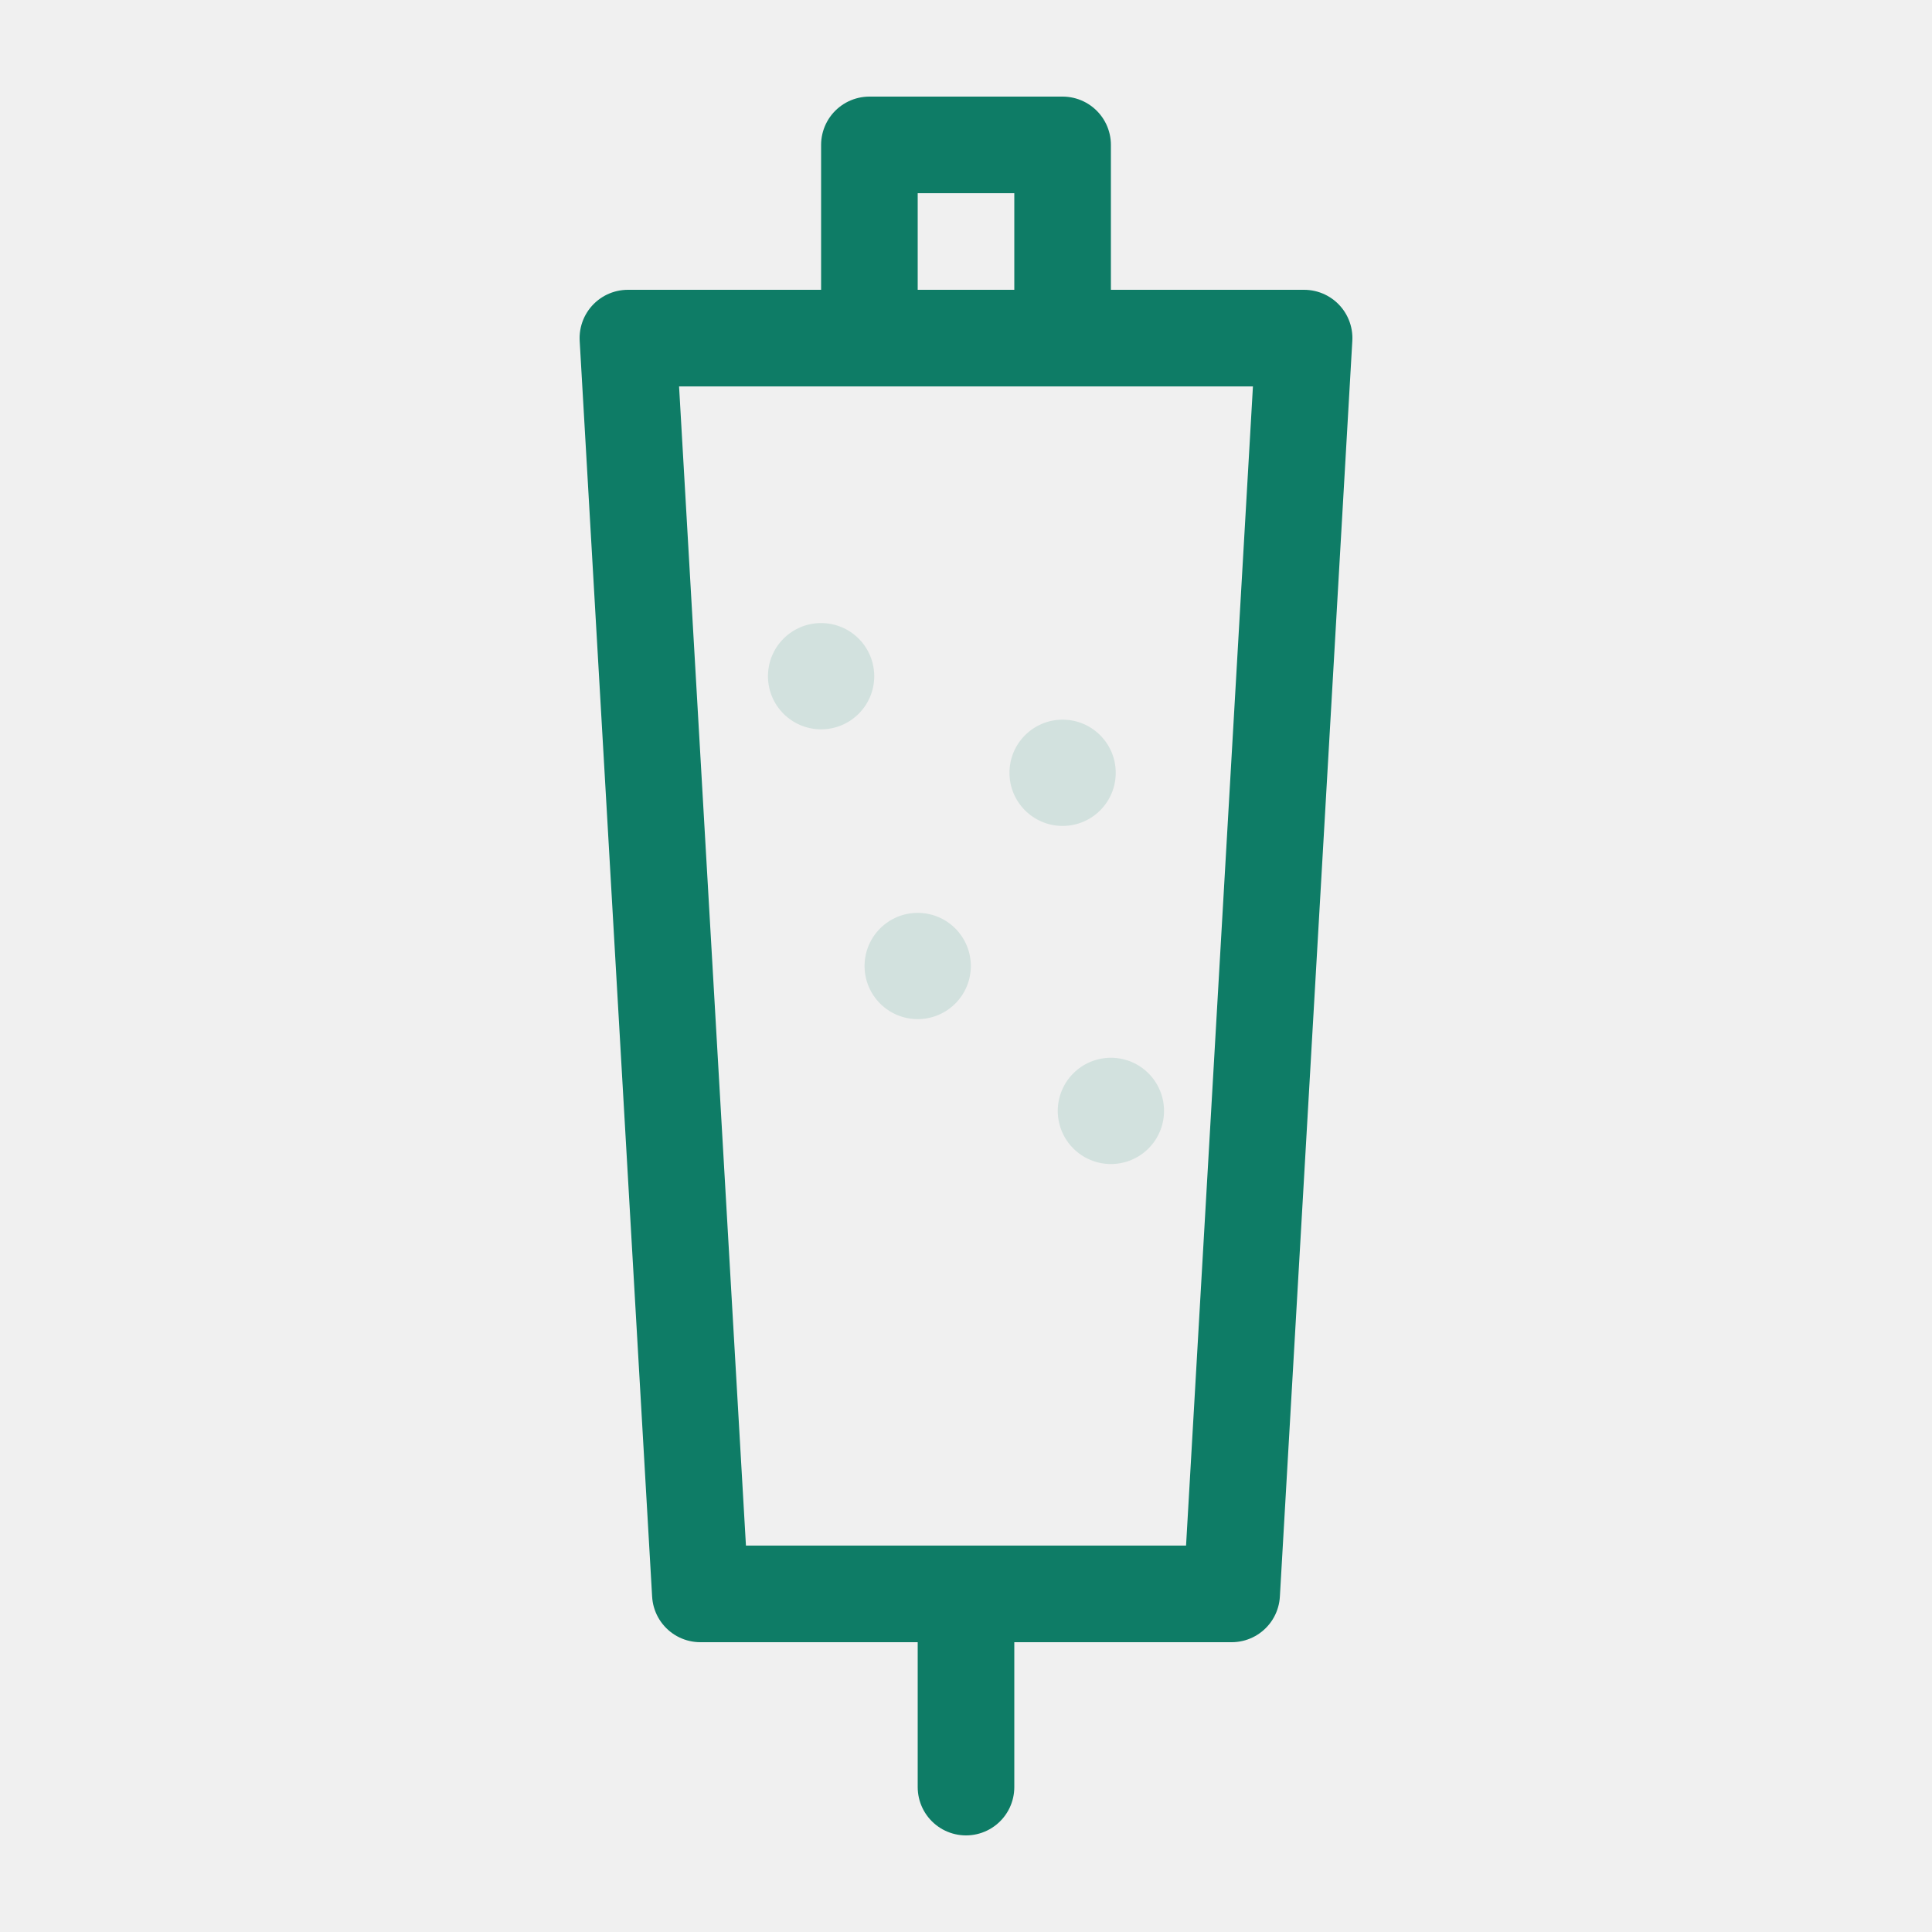
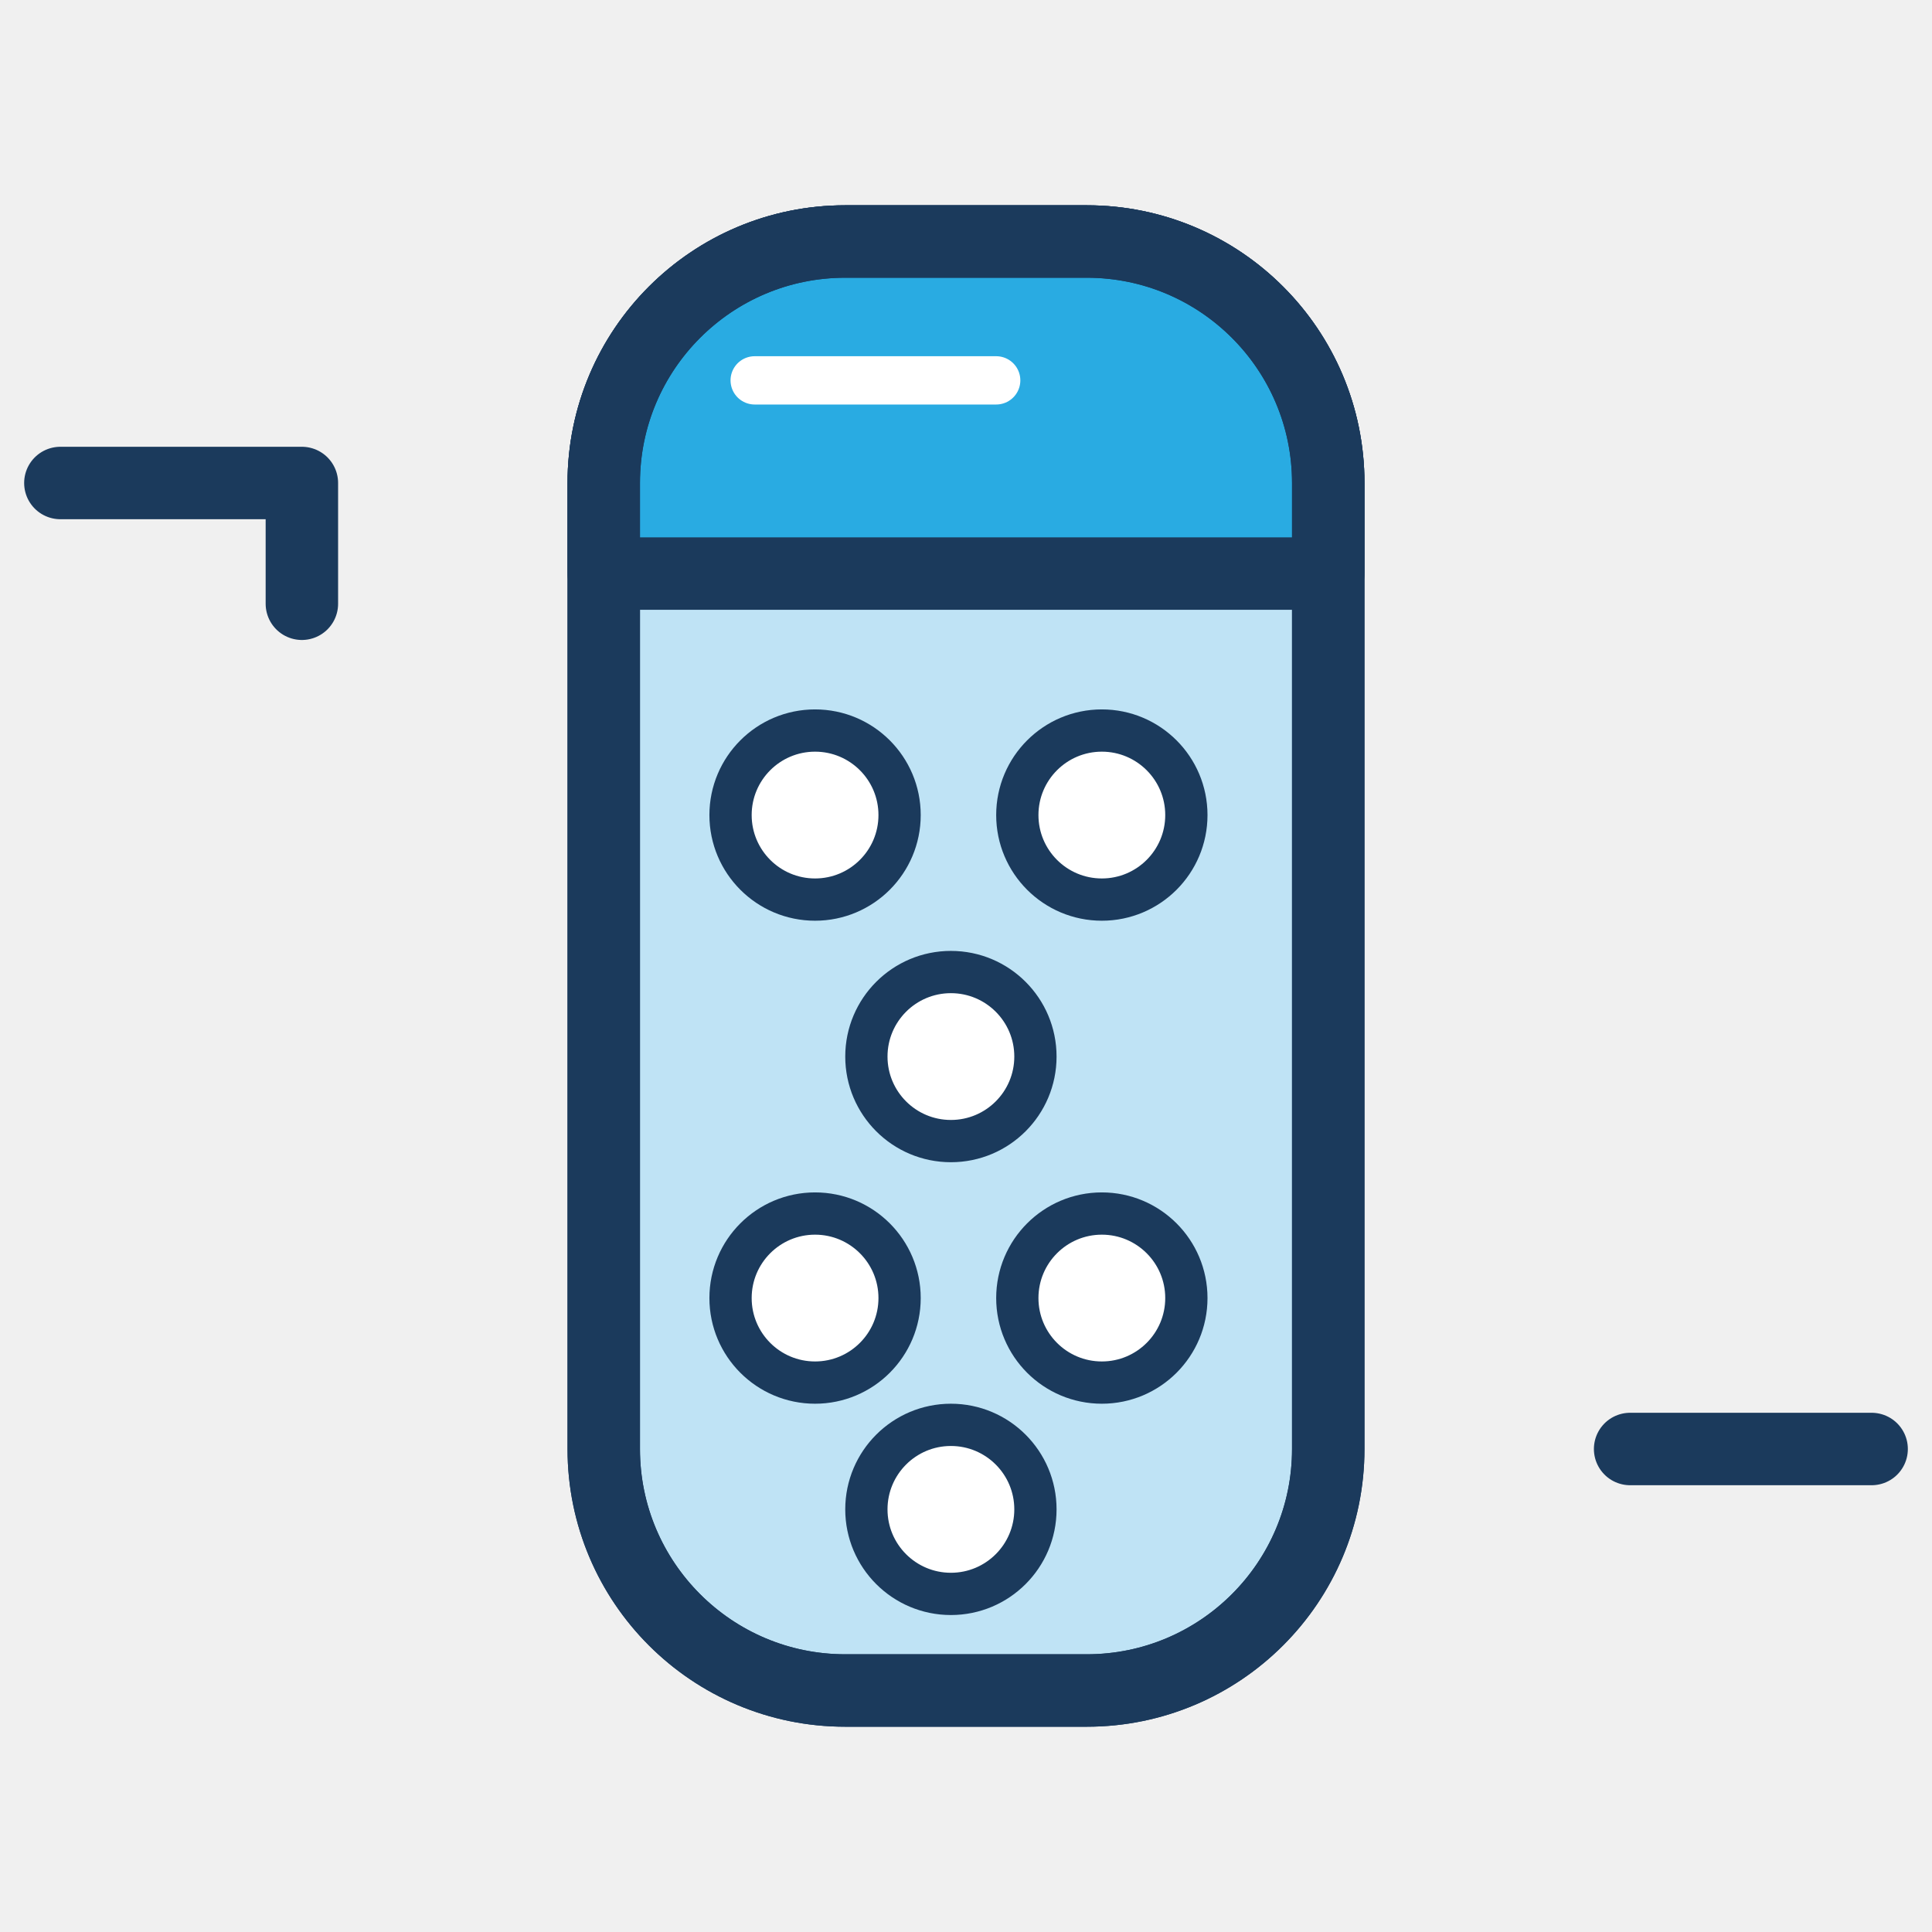
- <svg xmlns="http://www.w3.org/2000/svg" viewBox="0 0 40 40" fill="none" stroke="#0E7C66" stroke-width="2" stroke-linecap="round" stroke-linejoin="round">
-   <path d="M13 7h14l-1.5 26h-11z" />
-   <circle cx="17" cy="14" r="1.1" fill="#0E7C66" fill-opacity="0.13" stroke="none" />
-   <circle cx="22" cy="16" r="1.1" fill="#0E7C66" fill-opacity="0.13" stroke="none" />
-   <circle cx="19" cy="20" r="1.1" fill="#0E7C66" fill-opacity="0.13" stroke="none" />
-   <circle cx="23" cy="23" r="1.1" fill="#0E7C66" fill-opacity="0.13" stroke="none" />
-   <path d="M18 3h4v4h-4zM20 33v4" />
+ <svg xmlns="http://www.w3.org/2000/svg" viewBox="0 0 64 64">
+   <g stroke="#1B3A5C" stroke-width="2.4" stroke-linejoin="round" stroke-linecap="round">
+     <path d="M2 16 H10 v4" fill="none" />
+     <path d="M54 48 H62" fill="none" />
+     <rect x="20" y="8" width="24" height="48" rx="8" fill="#BFE3F5" />
+     <path d="M20 16 a8 8 0 0 1 8-8 h8 a8 8 0 0 1 8 8 v3 H20 z" fill="#29ABE2" />
+     <rect x="20" y="8" width="24" height="48" rx="8" fill="none" />
+   </g>
+   <g fill="#FFFFFF" stroke="#1B3A5C" stroke-width="1.4">
+     <circle cx="27" cy="27" r="2.8" />
+     <circle cx="36.5" cy="27" r="2.8" />
+     <circle cx="31.5" cy="35" r="2.8" />
+     <circle cx="27" cy="43" r="2.8" />
+     <circle cx="36.5" cy="43" r="2.8" />
+     <circle cx="31.5" cy="50" r="2.8" />
+   </g>
+   <g stroke="#FFFFFF" stroke-width="1.6" stroke-linecap="round" fill="none">
+     <path d="M25 12.6 h8" />
+   </g>
</svg>
